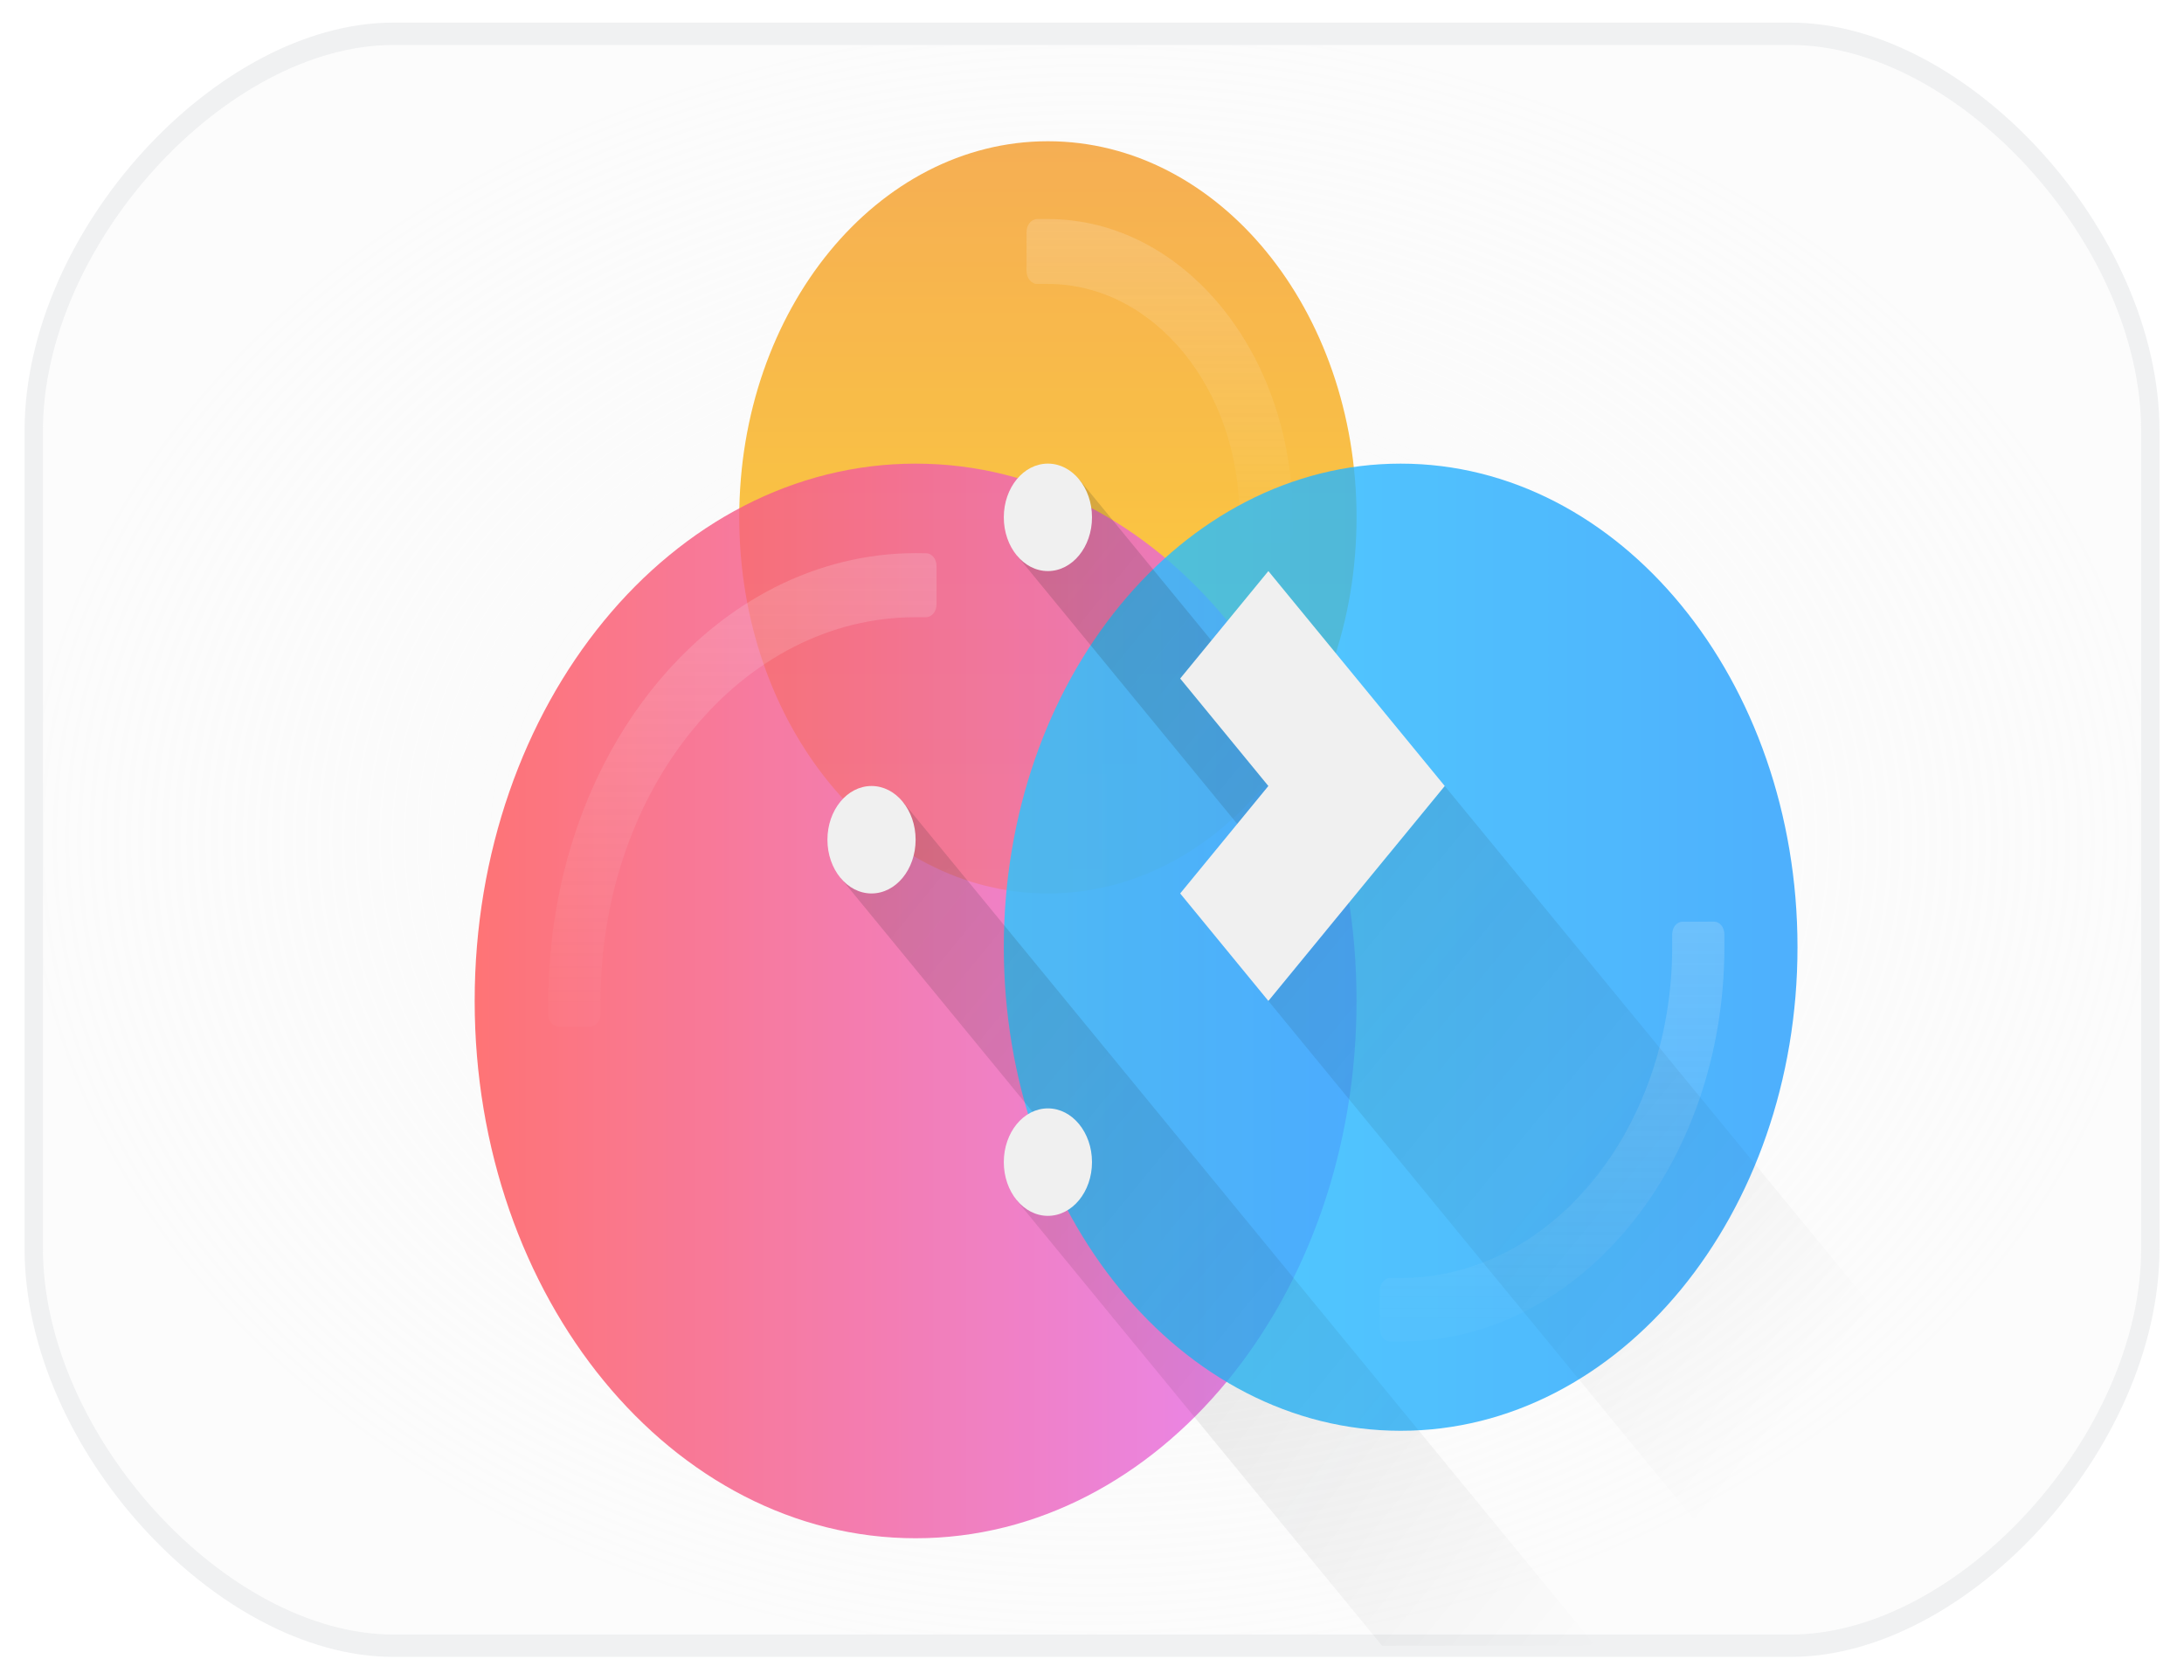
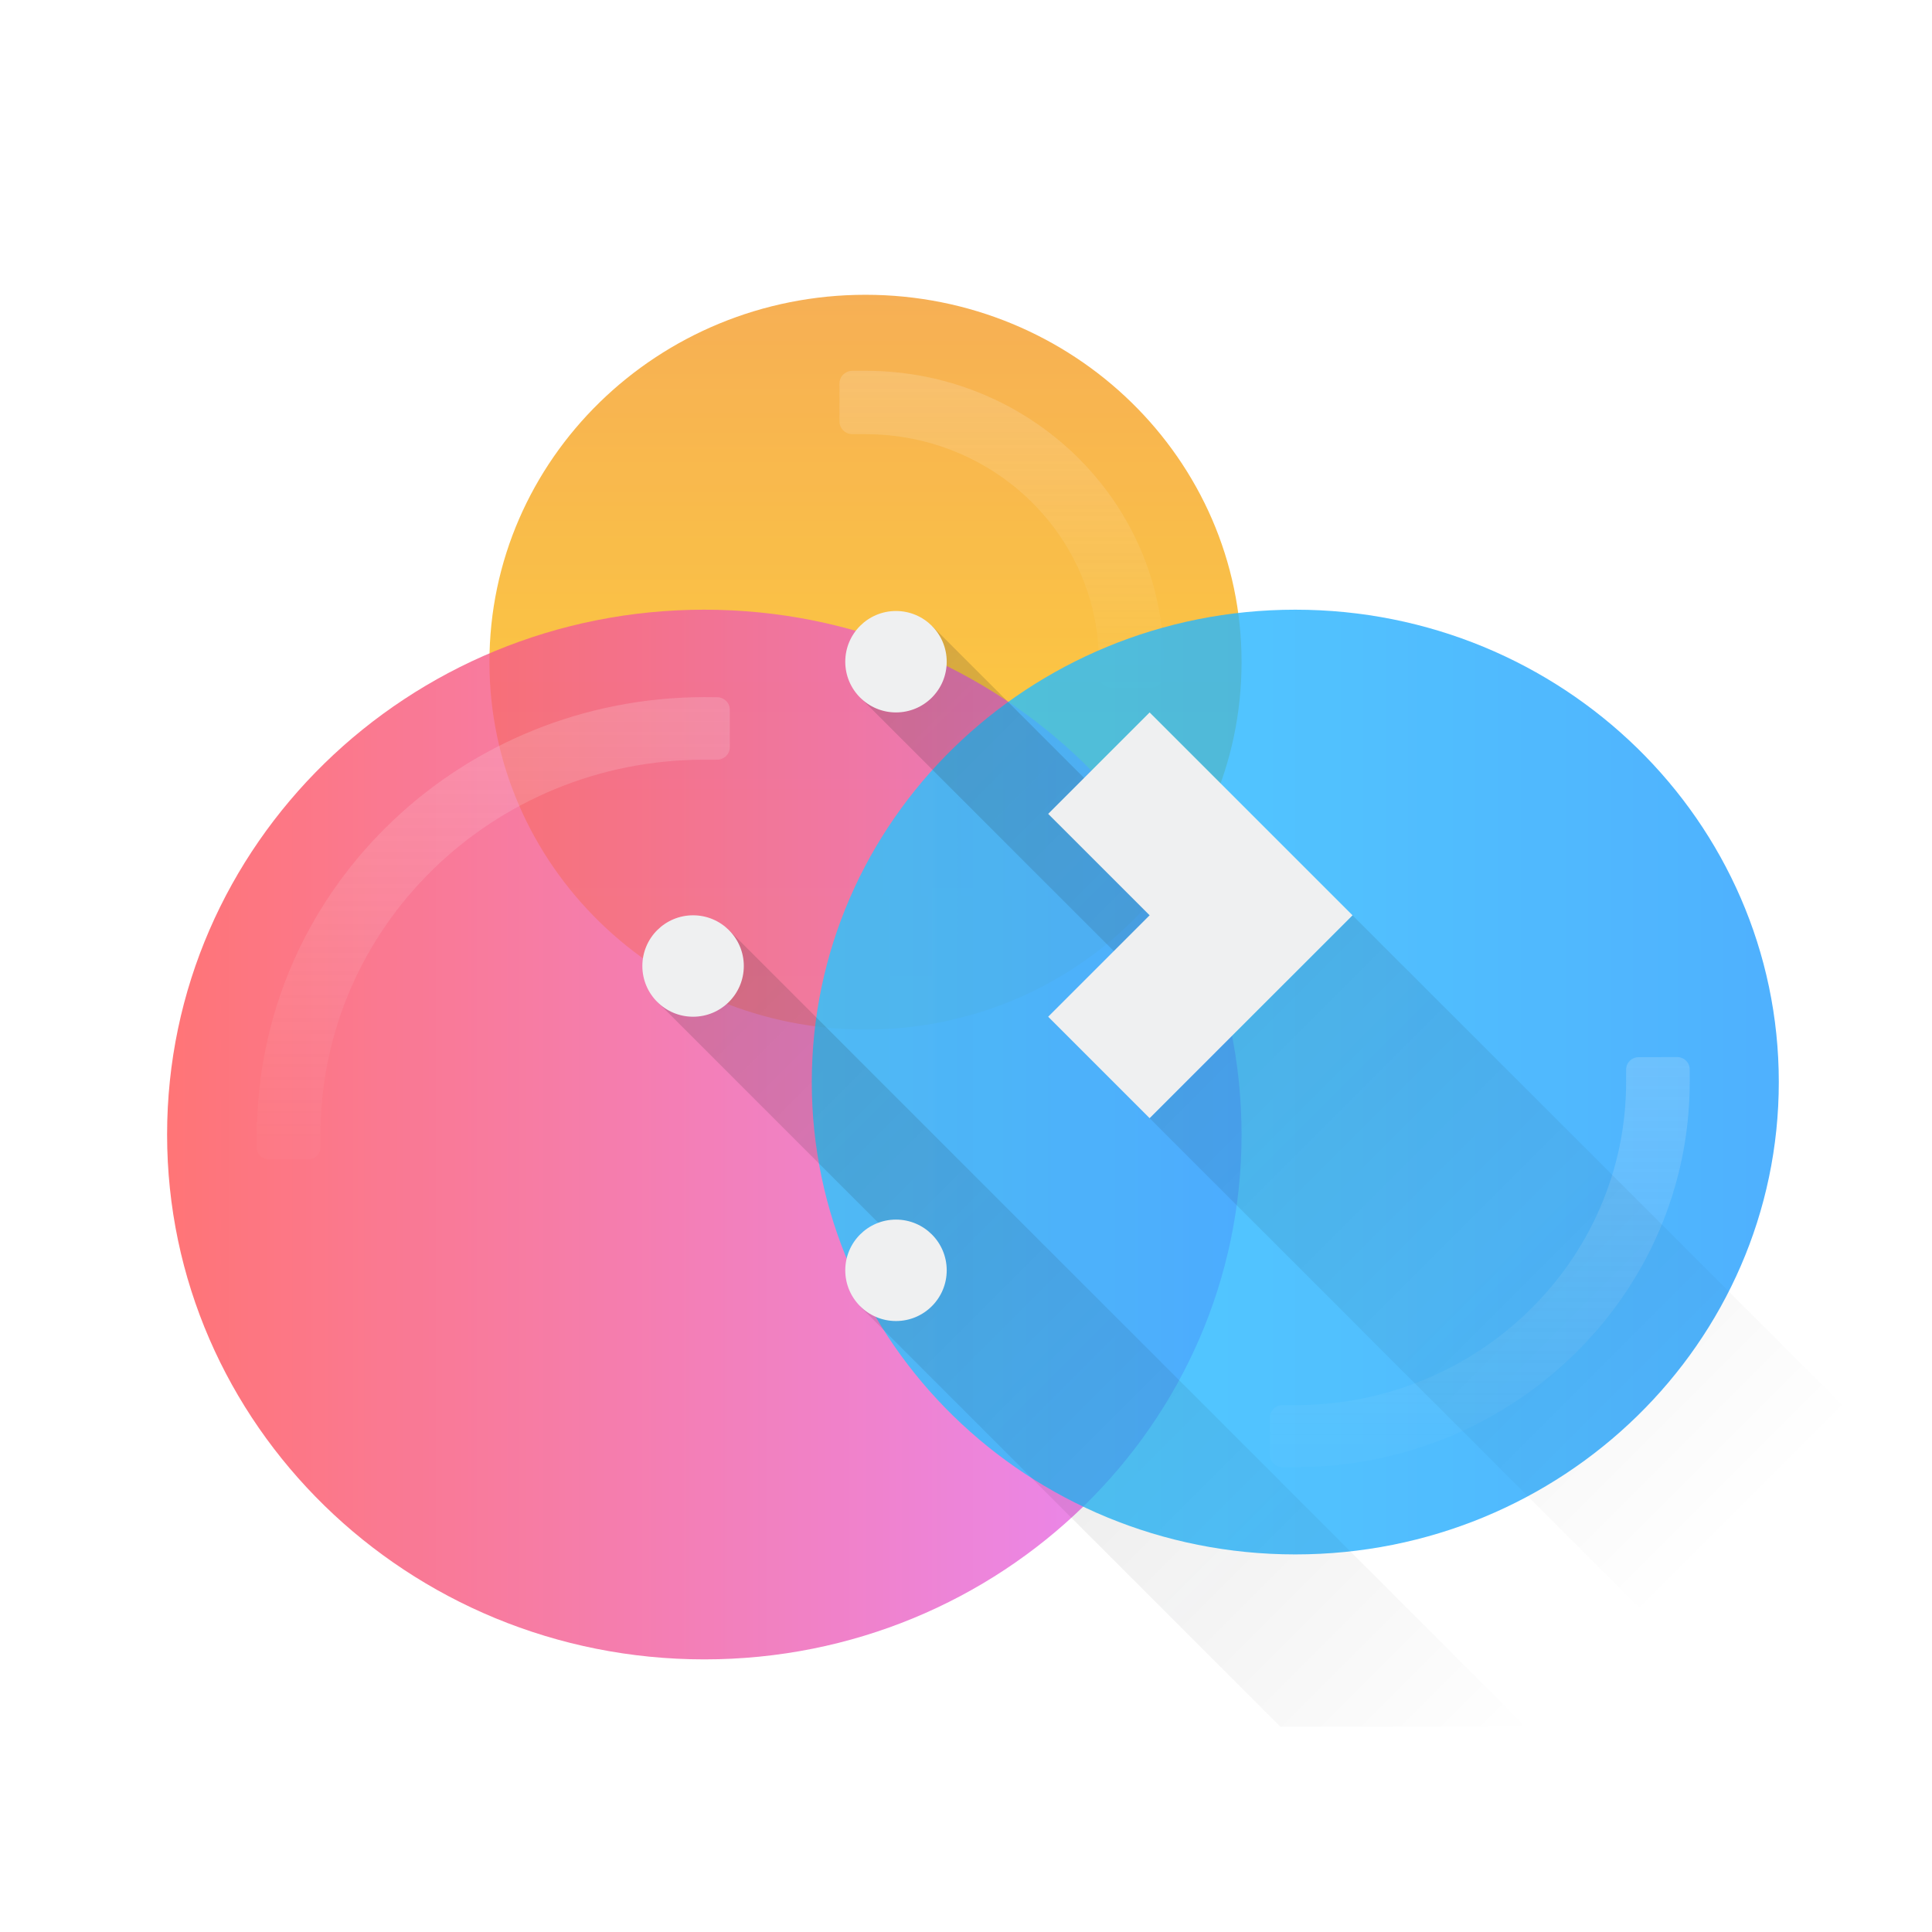
- <svg xmlns="http://www.w3.org/2000/svg" xmlns:xlink="http://www.w3.org/1999/xlink" version="1.1" id="svg4351" viewBox="0 0 129.433 99.526" height="99.526" width="129.433">
+ <svg xmlns="http://www.w3.org/2000/svg" xmlns:xlink="http://www.w3.org/1999/xlink" version="1.1" id="svg4351" viewBox="14.953 0 99.526 99.526" height="99.526" width="99.526">
  <defs id="defs4353">
-     <linearGradient id="linearGradient23653">
-       <stop id="stop23649" style="stop-color:#fafafa;stop-opacity:1" />
-       <stop id="stop23651" style="stop-opacity:0.656;stop-color:#fafafa" offset="1" />
-     </linearGradient>
    <linearGradient id="linearGradient12715">
      <stop style="stop-color:#000000;stop-opacity:1;" offset="0" id="stop12711" />
      <stop style="stop-color:#f0f0f0;stop-opacity:1" offset="1" id="stop12713" />
    </linearGradient>
    <marker style="overflow:visible;" id="Arrow1Lend" refX="0.0" refY="0.0" orient="auto">
      <path transform="scale(0.8) rotate(180) translate(12.5,0)" style="fill-rule:evenodd;fill:context-stroke;stroke:context-stroke;stroke-width:1.0pt;" d="M 0.0,0.0 L 5.0,-5.0 L -12.5,0.0 L 5.0,5.0 L 0.0,0.0 z " id="path930" />
    </marker>
    <marker style="overflow:visible" id="Arrow1Lstart" refX="0.0" refY="0.0" orient="auto">
      <path transform="scale(0.8) translate(12.5,0)" style="fill-rule:evenodd;fill:context-stroke;stroke:context-stroke;stroke-width:1.0pt" d="M 0.0,0.0 L 5.0,-5.0 L -12.5,0.0 L 5.0,5.0 L 0.0,0.0 z " id="path927" />
    </marker>
    <style id="current-color-scheme" type="text/css">
      .ColorScheme-Text {
        color:#4d4d4d;
      }
      </style>
    <style type="text/css" id="current-color-scheme-7">
      .ColorScheme-Text {
        color:#4d4d4d;
      }
      </style>
    <linearGradient xlink:href="#linearGradient1643-3-6" id="linearGradient1213" gradientUnits="userSpaceOnUse" gradientTransform="matrix(0.1184211,0,0,0.118421,-362.0264,379.3706)" x1="787" y1="452" x2="787" y2="485" />
    <linearGradient id="linearGradient1643-3-6">
      <stop id="stop1639" style="stop-color:#fafafa;stop-opacity:1" />
      <stop id="stop1641" style="stop-opacity:0.13;stop-color:#fafafa" offset="1" />
    </linearGradient>
    <linearGradient xlink:href="#linearGradient1643-3-6" id="linearGradient1211" gradientUnits="userSpaceOnUse" gradientTransform="matrix(0.1190476,0,0,0.1190476,-362.762,378.6338)" x1="714" y1="427" x2="714" y2="464" />
    <linearGradient id="linearGradient1658">
      <stop style="stop-color:#27c8ff;stop-opacity:1" offset="0" id="stop1654" />
      <stop style="stop-color:#239dfe;stop-opacity:1" offset="1" id="stop1656" />
    </linearGradient>
    <linearGradient id="linearGradient1626">
      <stop style="stop-color:#ff5254;stop-opacity:1" offset="0" id="stop1622" />
      <stop style="stop-color:#e16cfa;stop-opacity:1" offset="1" id="stop1624" />
    </linearGradient>
    <linearGradient xlink:href="#linearGradient1643-3-6" id="linearGradient1203" gradientUnits="userSpaceOnUse" gradientTransform="matrix(0.1206897,0,0,0.1206897,-363.8794,378.6855)" x1="747" y1="395" x2="747" y2="420" />
    <linearGradient xlink:href="#linearGradient1666" id="linearGradient1201" gradientUnits="userSpaceOnUse" gradientTransform="matrix(0.45615,0,0,0.45615,-363.8794,378.6854)" x1="191.558" y1="102.923" x2="191.558" y2="118.269" />
    <linearGradient id="linearGradient1666">
      <stop style="stop-color:#f49a2b;stop-opacity:1" offset="0" id="stop1662" />
      <stop style="stop-color:#ffcc02;stop-opacity:1" offset="1" id="stop1664" />
    </linearGradient>
    <linearGradient xlink:href="#linearGradient4227" id="linearGradient1022" x1="56" y1="12" x2="66" y2="22" gradientUnits="userSpaceOnUse" gradientTransform="translate(0,-0.1570236)" />
    <linearGradient id="linearGradient4227">
      <stop style="stop-color:#292c2f" id="stop4229" />
      <stop offset="1" style="stop-opacity:0" id="stop4231" />
    </linearGradient>
    <filter style="color-interpolation-filters:sRGB" id="filter864">
      <feColorMatrix values="1 0 0 0 0 0 1 0 0 0 0 0 1 0 0 -0.21 -0.72 -0.07 2 0 " result="fbSourceGraphic" id="feColorMatrix862" />
      <feColorMatrix result="fbSourceGraphicAlpha" in="fbSourceGraphic" values="0 0 0 -1 0 0 0 0 -1 0 0 0 0 -1 0 0 0 0 1 0" id="feColorMatrix1319" />
      <feGaussianBlur id="feGaussianBlur1321" in="fbSourceGraphic" stdDeviation="7.6" result="blur" />
      <feDiffuseLighting id="feDiffuseLighting1323" diffuseConstant="1" surfaceScale="10" lighting-color="#ffffff" result="diffuse">
        <feDistantLight id="feDistantLight1325" elevation="133" azimuth="256" />
      </feDiffuseLighting>
      <feComposite in2="diffuse" id="feComposite1327" in="diffuse" operator="arithmetic" k1="1" result="composite1" k2="0" k3="0" k4="0" />
      <feComposite in2="fbSourceGraphic" id="feComposite1329" in="composite1" k1="1" operator="arithmetic" k3="1" result="fbSourceGraphic" k2="0" k4="0" />
      <feColorMatrix result="fbSourceGraphicAlpha" in="fbSourceGraphic" values="0 0 0 -1 0 0 0 0 -1 0 0 0 0 -1 0 0 0 0 1 0" id="feColorMatrix1331" />
      <feGaussianBlur id="feGaussianBlur1333" in="fbSourceGraphic" stdDeviation="7.6" result="blur" />
      <feDiffuseLighting id="feDiffuseLighting1335" diffuseConstant="1" surfaceScale="10" lighting-color="#ffffff" result="diffuse">
        <feDistantLight id="feDistantLight1337" elevation="133" azimuth="257" />
      </feDiffuseLighting>
      <feComposite in2="diffuse" id="feComposite1339" in="diffuse" operator="arithmetic" k1="1" result="composite1" k2="0" k3="0" k4="0" />
      <feComposite in2="fbSourceGraphic" id="feComposite1341" in="composite1" k1="1" operator="arithmetic" k3="1" result="composite2" k2="0" k4="0" />
    </filter>
    <filter style="color-interpolation-filters:sRGB" id="filter920" height="1" width="1" y="0" x="0">
      <feColorMatrix values="1 0 0 0 0 1 0 0 0 0 1 0 0 0 0 0 0 0 0 1 " type="matrix" result="r" in="SourceGraphic" id="feColorMatrix892" />
      <feColorMatrix values="0 1 0 0 0 0 1 0 0 0 0 1 0 0 0 0 0 0 0 1 " type="matrix" result="g" in="SourceGraphic" id="feColorMatrix894" />
      <feColorMatrix values="0 0 1 0 0 0 0 1 0 0 0 0 1 0 0 0 0 0 0 1 " type="matrix" result="b" in="SourceGraphic" id="feColorMatrix896" />
      <feBlend result="minrg" in="r" mode="darken" in2="g" id="feBlend898" />
      <feBlend result="p" in="minrg" mode="darken" in2="b" id="feBlend900" />
      <feBlend result="maxrg" in="r" mode="lighten" in2="g" id="feBlend902" />
      <feBlend result="q" in="maxrg" mode="lighten" in2="b" id="feBlend904" />
      <feComponentTransfer result="q2" in="q" id="feComponentTransfer908">
        <feFuncR slope="0" type="linear" id="feFuncR906" />
      </feComponentTransfer>
      <feBlend result="pq" in="p" mode="lighten" in2="q2" id="feBlend910" />
      <feColorMatrix values="-1 1 0 0 0 -1 1 0 0 0 -1 1 0 0 0 0 0 0 0 1 " type="matrix" result="qminp" in="pq" id="feColorMatrix912" />
      <feComposite k3="1" operator="arithmetic" result="qminpc" in="qminp" in2="qminp" id="feComposite914" k1="0" k2="0" k4="0" />
      <feBlend result="result2" in2="SourceGraphic" mode="screen" id="feBlend916" />
      <feComposite operator="in" in="result2" in2="SourceGraphic" result="fbSourceGraphic" id="feComposite918" />
      <feColorMatrix result="fbSourceGraphicAlpha" in="fbSourceGraphic" values="0 0 0 -1 0 0 0 0 -1 0 0 0 0 -1 0 0 0 0 1 0" id="feColorMatrix922" />
      <feColorMatrix id="feColorMatrix924" values="0.618 0.32 0.062 0 0 0.163 0.775 0.062 0 0 0.163 0.32 0.516 0 0 0 0 0 1 0 " type="matrix" result="fbSourceGraphic" in="fbSourceGraphic" />
      <feColorMatrix result="fbSourceGraphicAlpha" in="fbSourceGraphic" values="0 0 0 -1 0 0 0 0 -1 0 0 0 0 -1 0 0 0 0 1 0" id="feColorMatrix1006" />
      <feComposite in2="fbSourceGraphic" id="feComposite1008" operator="arithmetic" k1="10" k2="10" result="composite1" in="fbSourceGraphic" k3="0" k4="0" />
      <feColorMatrix id="feColorMatrix1010" in="composite1" values="0" type="saturate" result="colormatrix1" />
      <feFlood id="feFlood1012" flood-opacity="1" flood-color="rgb(255,255,255)" result="flood1" />
      <feBlend in2="colormatrix1" id="feBlend1014" in="flood1" mode="multiply" result="blend1" />
      <feBlend in2="blend1" id="feBlend1016" mode="screen" result="blend2" />
      <feColorMatrix id="feColorMatrix1018" in="blend2" values="1" type="saturate" result="colormatrix2" />
      <feComposite in2="fbSourceGraphic" id="feComposite1020" in="colormatrix2" operator="in" result="composite2" />
    </filter>
    <filter style="color-interpolation-filters:sRGB" id="filter1212" height="1" width="1" y="0" x="0">
      <feColorMatrix values="1 0 0 0 0 1 0 0 0 0 1 0 0 0 0 0 0 0 0 1 " type="matrix" result="r" in="SourceGraphic" id="feColorMatrix1184" />
      <feColorMatrix values="0 1 0 0 0 0 1 0 0 0 0 1 0 0 0 0 0 0 0 1 " type="matrix" result="g" in="SourceGraphic" id="feColorMatrix1186" />
      <feColorMatrix values="0 0 1 0 0 0 0 1 0 0 0 0 1 0 0 0 0 0 0 1 " type="matrix" result="b" in="SourceGraphic" id="feColorMatrix1188" />
      <feBlend result="minrg" in="r" mode="darken" in2="g" id="feBlend1190" />
      <feBlend result="p" in="minrg" mode="darken" in2="b" id="feBlend1192" />
      <feBlend result="maxrg" in="r" mode="lighten" in2="g" id="feBlend1194" />
      <feBlend result="q" in="maxrg" mode="lighten" in2="b" id="feBlend1196" />
      <feComponentTransfer result="q2" in="q" id="feComponentTransfer1200">
        <feFuncR slope="0" type="linear" id="feFuncR1198" />
      </feComponentTransfer>
      <feBlend result="pq" in="p" mode="lighten" in2="q2" id="feBlend1202" />
      <feColorMatrix values="-1 1 0 0 0 -1 1 0 0 0 -1 1 0 0 0 0 0 0 0 1 " type="matrix" result="qminp" in="pq" id="feColorMatrix1204" />
      <feComposite k3="1" operator="arithmetic" result="qminpc" in="qminp" in2="qminp" id="feComposite1206" k1="0" k2="0" k4="0" />
      <feBlend result="result2" in2="SourceGraphic" mode="screen" id="feBlend1208" />
      <feComposite operator="in" in="result2" in2="SourceGraphic" result="fbSourceGraphic" id="feComposite1210" />
      <feColorMatrix result="fbSourceGraphicAlpha" in="fbSourceGraphic" values="0 0 0 -1 0 0 0 0 -1 0 0 0 0 -1 0 0 0 0 1 0" id="feColorMatrix1214" />
      <feColorMatrix id="feColorMatrix1216" values="0.618 0.32 0.062 0 0 0.163 0.775 0.062 0 0 0.163 0.32 0.516 0 0 0 0 0 1 0 " type="matrix" result="fbSourceGraphic" in="fbSourceGraphic" />
      <feColorMatrix result="fbSourceGraphicAlpha" in="fbSourceGraphic" values="0 0 0 -1 0 0 0 0 -1 0 0 0 0 -1 0 0 0 0 1 0" id="feColorMatrix1218" />
      <feComposite in2="fbSourceGraphic" id="feComposite1220" operator="arithmetic" k1="10" k2="10" result="composite1" in="fbSourceGraphic" k3="0" k4="0" />
      <feColorMatrix id="feColorMatrix1222" in="composite1" values="0" type="saturate" result="colormatrix1" />
      <feFlood id="feFlood1224" flood-opacity="1" flood-color="rgb(255,255,255)" result="flood1" />
      <feBlend in2="colormatrix1" id="feBlend1226" in="flood1" mode="multiply" result="blend1" />
      <feBlend in2="blend1" id="feBlend1228" mode="screen" result="blend2" />
      <feColorMatrix id="feColorMatrix1230" in="blend2" values="1" type="saturate" result="colormatrix2" />
      <feComposite in2="fbSourceGraphic" id="feComposite1232" in="colormatrix2" operator="in" result="composite2" />
    </filter>
    <linearGradient xlink:href="#linearGradient1658" id="linearGradient2172" x1="-277" y1="433.291" x2="-268" y2="433.291" gradientUnits="userSpaceOnUse" />
    <linearGradient xlink:href="#linearGradient1626" id="linearGradient2176" x1="-283" y1="433.791" x2="-273" y2="433.791" gradientUnits="userSpaceOnUse" />
    <linearGradient xlink:href="#linearGradient12715" id="linearGradient16173" x1="68.929" y1="18.64" x2="64.146" y2="14.715" gradientUnits="userSpaceOnUse" />
-     <radialGradient xlink:href="#linearGradient23653" id="radialGradient23655" cx="-276" cy="432.291" fx="-276" fy="432.291" r="12.087" gradientTransform="matrix(1,0,0,0.6276889,0,160.9466)" gradientUnits="userSpaceOnUse" />
  </defs>
  <g id="layer1" transform="translate(316.6094,-382.0276)">
    <g id="g1070" transform="matrix(5.226367,0,0,6.368422,1190.584,-2321.219)">
-       <path style="opacity:1;mix-blend-mode:normal;fill:url(#radialGradient23655);fill-opacity:1;stroke:#eff0f1;stroke-width:0.208;stroke-linecap:round;stroke-linejoin:bevel;stroke-miterlimit:4;stroke-dasharray:none;stroke-dashoffset:0;stroke-opacity:0.904" d="m -283.922,439.791 h 15.845 c 1.95,0 4.078,-1.903 4.078,-3.696 v -7.609 c 0,-1.792 -2.127,-3.695 -4.078,-3.695 h -15.845 c -1.95,0 -4.078,1.903 -4.078,3.695 v 7.609 c 0,1.792 2.128,3.696 4.078,3.696 z" id="path1253" />
-       <circle cy="429.291" cx="-276.5" id="ellipse1002" style="opacity:0.8;fill:url(#linearGradient1201);fill-opacity:1;stroke:none;stroke-width:0.167;stroke-linecap:round;stroke-linejoin:round;stroke-miterlimit:4;stroke-dasharray:none;stroke-opacity:1" r="3.5" />
-       <path style="opacity:0.18;fill:url(#linearGradient1203);fill-opacity:1;stroke:none;stroke-width:0.132;stroke-linecap:round;stroke-linejoin:round;stroke-miterlimit:4;stroke-dasharray:none;stroke-opacity:1" d="m -276.621,426.515 c -0.067,0 -0.121,0.054 -0.121,0.121 v 0.362 c 0,0.067 0.054,0.121 0.121,0.121 h 0.121 a 2.172,2.172 0 0 1 2.172,2.172 v 0.121 c 0,0.067 0.054,0.121 0.121,0.121 h 0.362 c 0.067,0 0.121,-0.054 0.121,-0.121 v -0.121 a 2.776,2.776 0 0 0 -2.776,-2.776 z" id="path1004" />
-       <circle r="5" style="opacity:0.8;fill:url(#linearGradient2176);fill-opacity:1;stroke:none;stroke-width:0.238;stroke-linecap:round;stroke-linejoin:round;stroke-miterlimit:4;stroke-dasharray:none;stroke-opacity:1" id="ellipse1006" cx="-278" cy="433.791" />
-       <circle r="4.5" style="opacity:0.8;fill:url(#linearGradient2172);fill-opacity:1;stroke:none;stroke-width:0.214;stroke-linecap:round;stroke-linejoin:round;stroke-miterlimit:4;stroke-dasharray:none;stroke-opacity:1" id="ellipse1008" cx="-272.5" cy="433.291" />
-       <path style="opacity:0.18;fill:url(#linearGradient1211);fill-opacity:1;stroke:none;stroke-width:0.198;stroke-linecap:round;stroke-linejoin:round;stroke-miterlimit:4;stroke-dasharray:none;stroke-opacity:1" d="m -278,429.624 a 4.167,4.167 0 0 0 -4.162,4.048 h -0.005 v 0.119 0.119 c 0,0.066 0.053,0.119 0.119,0.119 h 0.357 c 0.066,0 0.119,-0.053 0.119,-0.119 v -0.119 a 3.571,3.571 0 0 1 3.571,-3.571 h 0.119 c 0.066,0 0.119,-0.053 0.119,-0.119 v -0.357 c 0,-0.066 -0.053,-0.119 -0.119,-0.119 z" id="path1018" />
-       <path style="opacity:0.18;fill:url(#linearGradient1213);fill-opacity:1;stroke:none;stroke-width:0.175;stroke-linecap:round;stroke-linejoin:round;stroke-miterlimit:4;stroke-dasharray:none;stroke-opacity:1" d="m -269.303,433.054 c -0.066,0 -0.118,0.053 -0.118,0.118 v 0.118 a 3.079,3.079 0 0 1 -3.079,3.079 h -0.118 c -0.066,0 -0.118,0.053 -0.118,0.118 v 0.355 c 0,0.066 0.053,0.118 0.118,0.118 h 0.118 a 3.671,3.671 0 0 0 3.671,-3.671 v -0.118 c 0,-0.066 -0.053,-0.118 -0.118,-0.118 z" id="path1032" />
-       <path id="rect928" d="m 58.854,12.146 -0.707,0.707 3.5,3.5 L 61,17 l 5.992,5.992 c 0.983,-0.023 2,-0.517 2.766,-1.234 L 63,15 62.354,15.646 Z m -2,3 -0.707,0.707 2.5,2.5 -0.502,0.502 L 62.289,23 h 2.418 z" style="opacity:0.2;fill:url(#linearGradient1022);fill-opacity:1;stroke:none;stroke-width:2;stroke-linecap:round;stroke-linejoin:round;stroke-miterlimit:4;stroke-dasharray:none;stroke-opacity:1" transform="translate(-335,416.7908)" />
-       <path id="path916" transform="translate(-335,416.7908)" d="M 58.5,12 A 0.5,0.5 0 0 0 58,12.5 0.5,0.5 0 0 0 58.5,13 0.5,0.5 0 0 0 59,12.5 0.5,0.5 0 0 0 58.5,12 Z m 2.5,1 -1,1 1,1 -1,1 1,1 2,-2 z m -4.5,2 A 0.5,0.5 0 0 0 56,15.5 0.5,0.5 0 0 0 56.5,16 0.5,0.5 0 0 0 57,15.5 0.5,0.5 0 0 0 56.5,15 Z m 2,3 A 0.5,0.5 0 0 0 58,18.5 0.5,0.5 0 0 0 58.5,19 0.5,0.5 0 0 0 59,18.5 0.5,0.5 0 0 0 58.5,18 Z" style="opacity:1;fill:url(#linearGradient16173);fill-opacity:1;stroke:none;stroke-width:2;stroke-linecap:round;stroke-linejoin:round;stroke-miterlimit:4;stroke-dasharray:none;stroke-opacity:1" />
+       <g id="background-circles" transform="matrix(1.059066,0,0,0.8491015,15.84118,65.32143)">
+         <circle cy="429.291" cx="-276.5" id="ellipse1002" style="opacity:0.8;fill:url(#linearGradient1201);fill-opacity:1;stroke:none;stroke-width:0.167;stroke-linecap:round;stroke-linejoin:round;stroke-miterlimit:4;stroke-dasharray:none;stroke-opacity:1" r="3.5" />
+         <path style="opacity:0.18;fill:url(#linearGradient1203);fill-opacity:1;stroke:none;stroke-width:0.132;stroke-linecap:round;stroke-linejoin:round;stroke-miterlimit:4;stroke-dasharray:none;stroke-opacity:1" d="m -276.621,426.515 c -0.067,0 -0.121,0.054 -0.121,0.121 v 0.362 c 0,0.067 0.054,0.121 0.121,0.121 h 0.121 a 2.172,2.172 0 0 1 2.172,2.172 v 0.121 c 0,0.067 0.054,0.121 0.121,0.121 h 0.362 c 0.067,0 0.121,-0.054 0.121,-0.121 v -0.121 a 2.776,2.776 0 0 0 -2.776,-2.776 z" id="path1004" />
+         <circle r="5" style="opacity:0.8;fill:url(#linearGradient2176);fill-opacity:1;stroke:none;stroke-width:0.238;stroke-linecap:round;stroke-linejoin:round;stroke-miterlimit:4;stroke-dasharray:none;stroke-opacity:1" id="ellipse1006" cx="-278" cy="433.791" />
+         <circle r="4.5" style="opacity:0.8;fill:url(#linearGradient2172);fill-opacity:1;stroke:none;stroke-width:0.214;stroke-linecap:round;stroke-linejoin:round;stroke-miterlimit:4;stroke-dasharray:none;stroke-opacity:1" id="ellipse1008" cx="-272.5" cy="433.291" />
+         <path style="opacity:0.18;fill:url(#linearGradient1211);fill-opacity:1;stroke:none;stroke-width:0.198;stroke-linecap:round;stroke-linejoin:round;stroke-miterlimit:4;stroke-dasharray:none;stroke-opacity:1" d="m -278,429.624 a 4.167,4.167 0 0 0 -4.162,4.048 h -0.005 v 0.119 0.119 c 0,0.066 0.053,0.119 0.119,0.119 h 0.357 c 0.066,0 0.119,-0.053 0.119,-0.119 v -0.119 a 3.571,3.571 0 0 1 3.571,-3.571 h 0.119 c 0.066,0 0.119,-0.053 0.119,-0.119 v -0.357 c 0,-0.066 -0.053,-0.119 -0.119,-0.119 z" id="path1018" />
+         <path style="opacity:0.18;fill:url(#linearGradient1213);fill-opacity:1;stroke:none;stroke-width:0.175;stroke-linecap:round;stroke-linejoin:round;stroke-miterlimit:4;stroke-dasharray:none;stroke-opacity:1" d="m -269.303,433.054 c -0.066,0 -0.118,0.053 -0.118,0.118 v 0.118 a 3.079,3.079 0 0 1 -3.079,3.079 h -0.118 c -0.066,0 -0.118,0.053 -0.118,0.118 v 0.355 c 0,0.066 0.053,0.118 0.118,0.118 h 0.118 a 3.671,3.671 0 0 0 3.671,-3.671 v -0.118 c 0,-0.066 -0.053,-0.118 -0.118,-0.118 z" id="path1032" />
+       </g>
+       <g id="plasma-shape" transform="matrix(1,0,0,0.8205,-0.1900616,77.59619)">
+         <path id="rect928" d="m 58.854,12.146 -0.707,0.707 3.5,3.5 L 61,17 l 5.992,5.992 c 0.983,-0.023 2,-0.517 2.766,-1.234 L 63,15 62.354,15.646 Z m -2,3 -0.707,0.707 2.5,2.5 -0.502,0.502 L 62.289,23 h 2.418 z" style="opacity:0.2;fill:url(#linearGradient1022);fill-opacity:1;stroke:none;stroke-width:2;stroke-linecap:round;stroke-linejoin:round;stroke-miterlimit:4;stroke-dasharray:none;stroke-opacity:1" transform="translate(-335,416.7908)" />
+         <path id="path916" d="M 58.5,12 A 0.5,0.5 0 0 0 58,12.5 0.5,0.5 0 0 0 58.5,13 0.5,0.5 0 0 0 59,12.5 0.5,0.5 0 0 0 58.5,12 Z m 2.5,1 -1,1 1,1 -1,1 1,1 2,-2 z m -4.5,2 A 0.5,0.5 0 0 0 56,15.5 0.5,0.5 0 0 0 56.5,16 0.5,0.5 0 0 0 57,15.5 0.5,0.5 0 0 0 56.5,15 Z m 2,3 A 0.5,0.5 0 0 0 58,18.5 0.5,0.5 0 0 0 58.5,19 0.5,0.5 0 0 0 59,18.5 0.5,0.5 0 0 0 58.5,18 Z" style="opacity:1;fill:#eff0f1;fill-opacity:1;stroke:none;stroke-width:2;stroke-linecap:round;stroke-linejoin:round;stroke-miterlimit:4;stroke-dasharray:none;stroke-opacity:1" transform="translate(-335,416.7908)" />
+       </g>
    </g>
  </g>
</svg>
